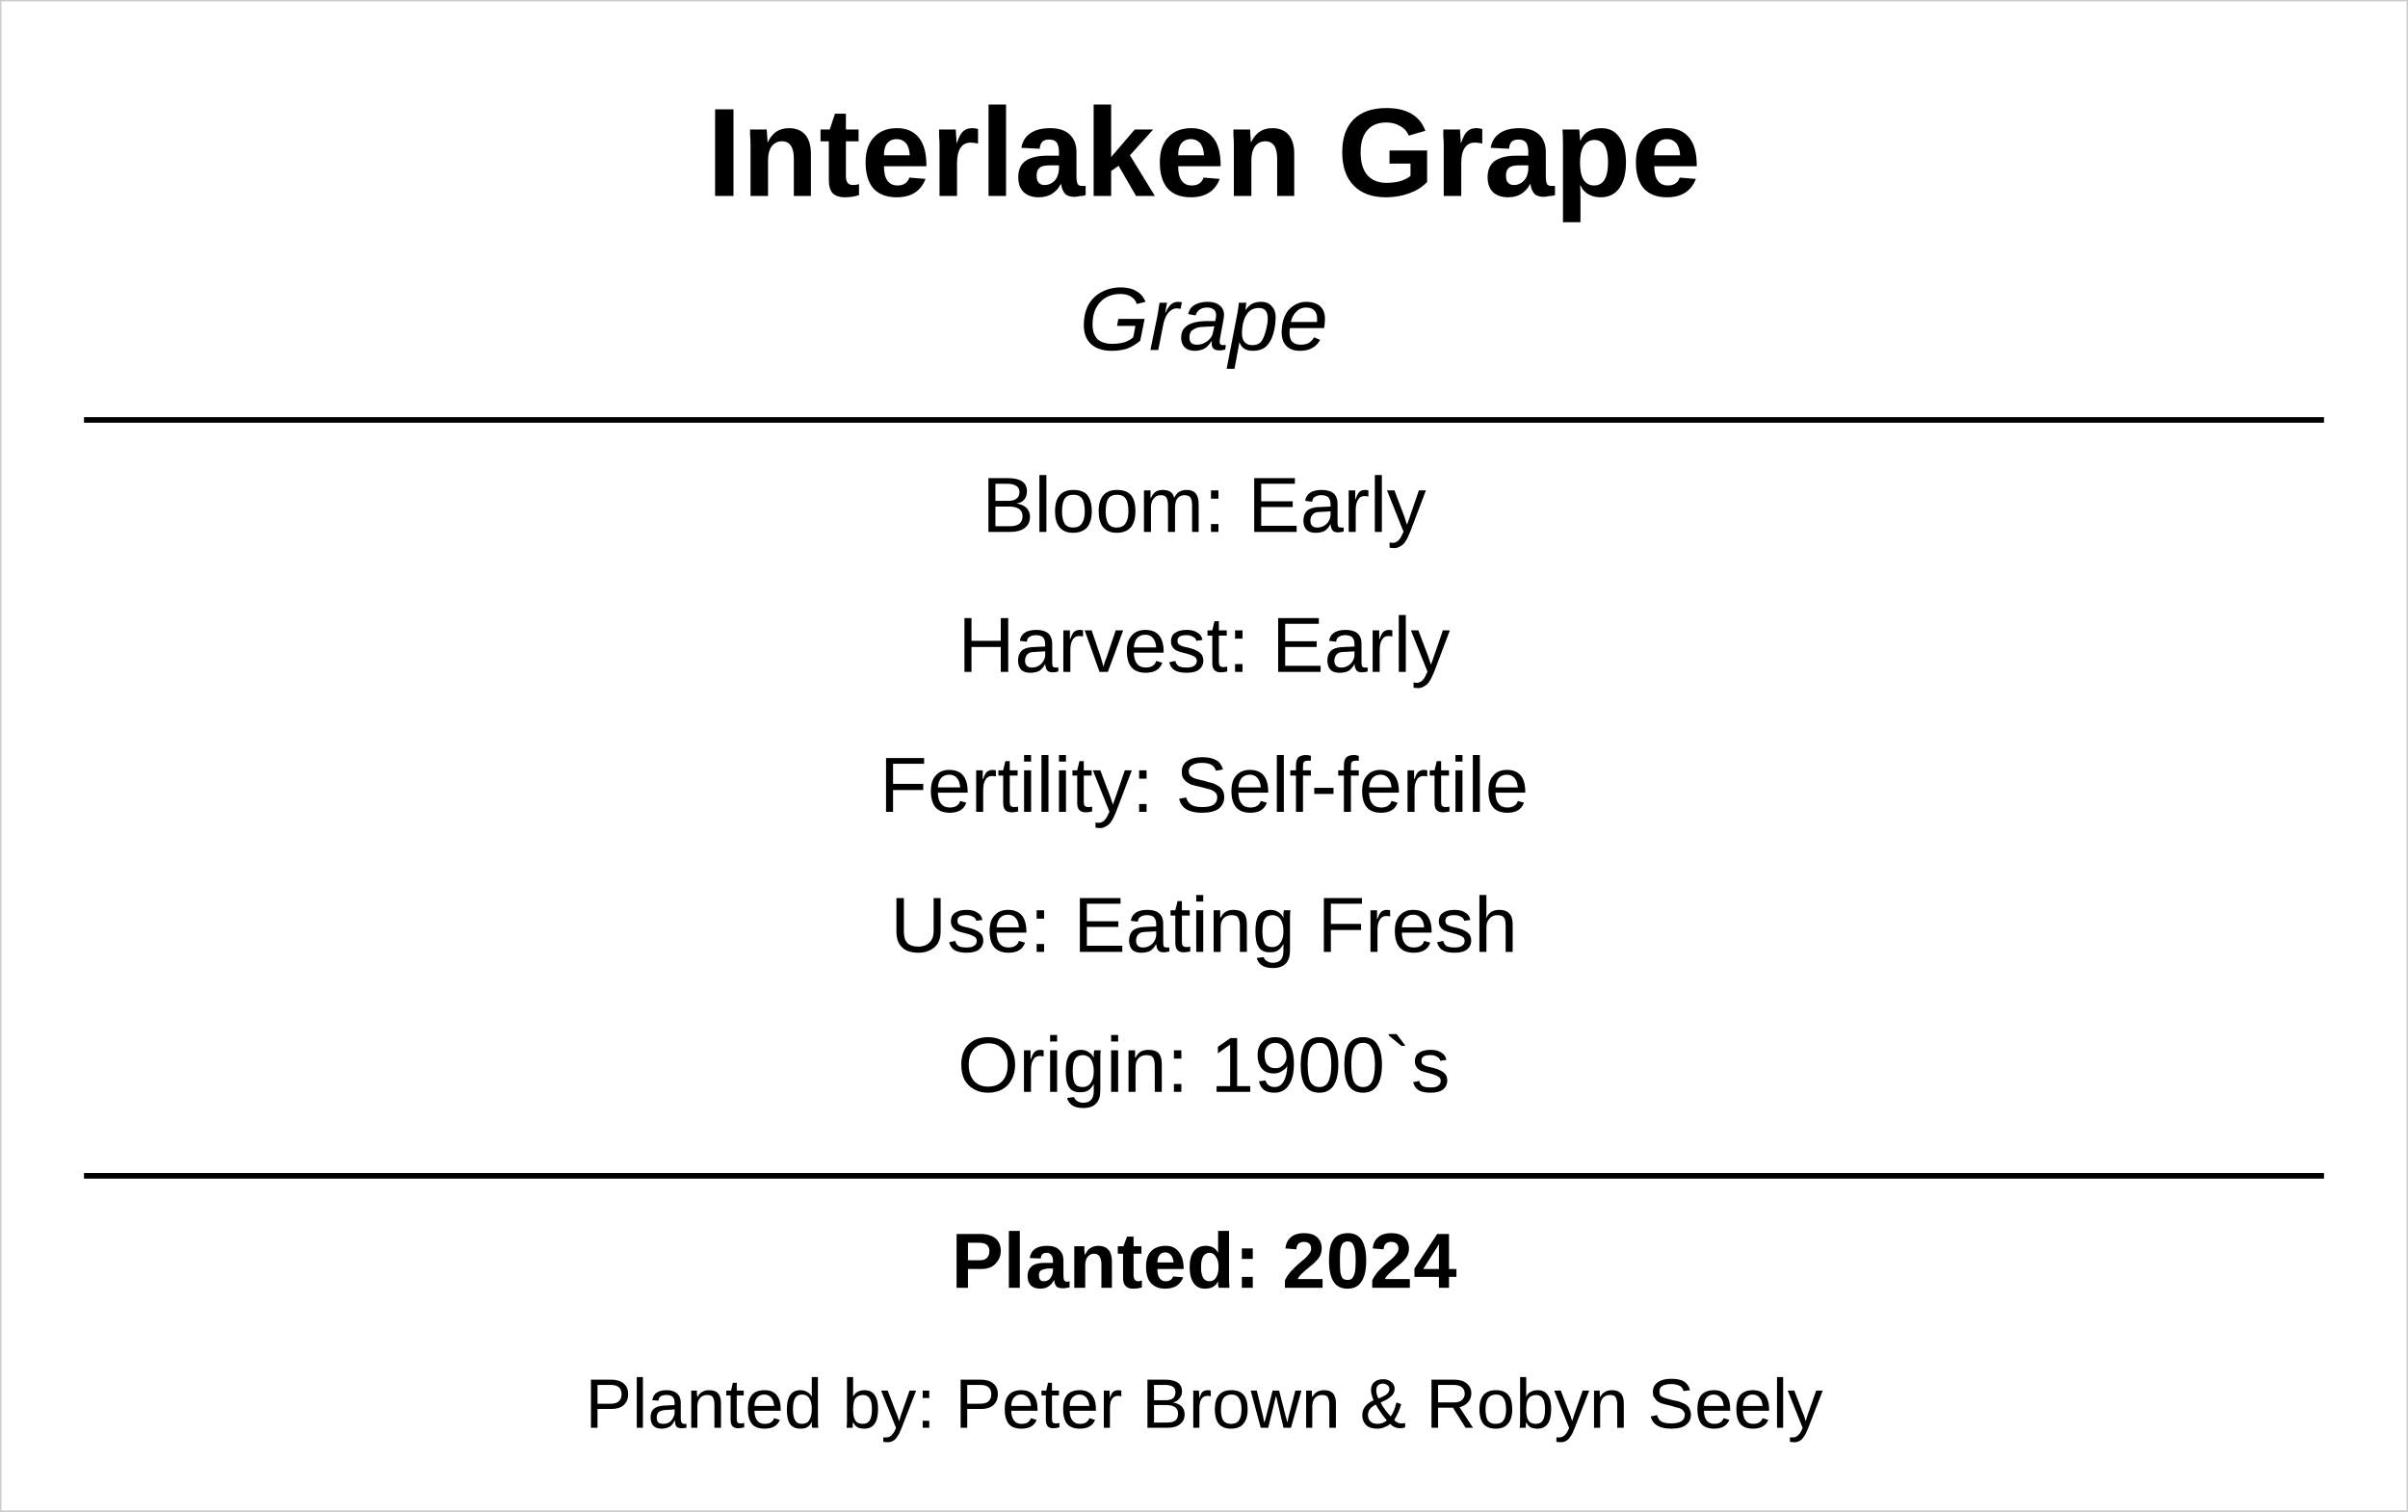
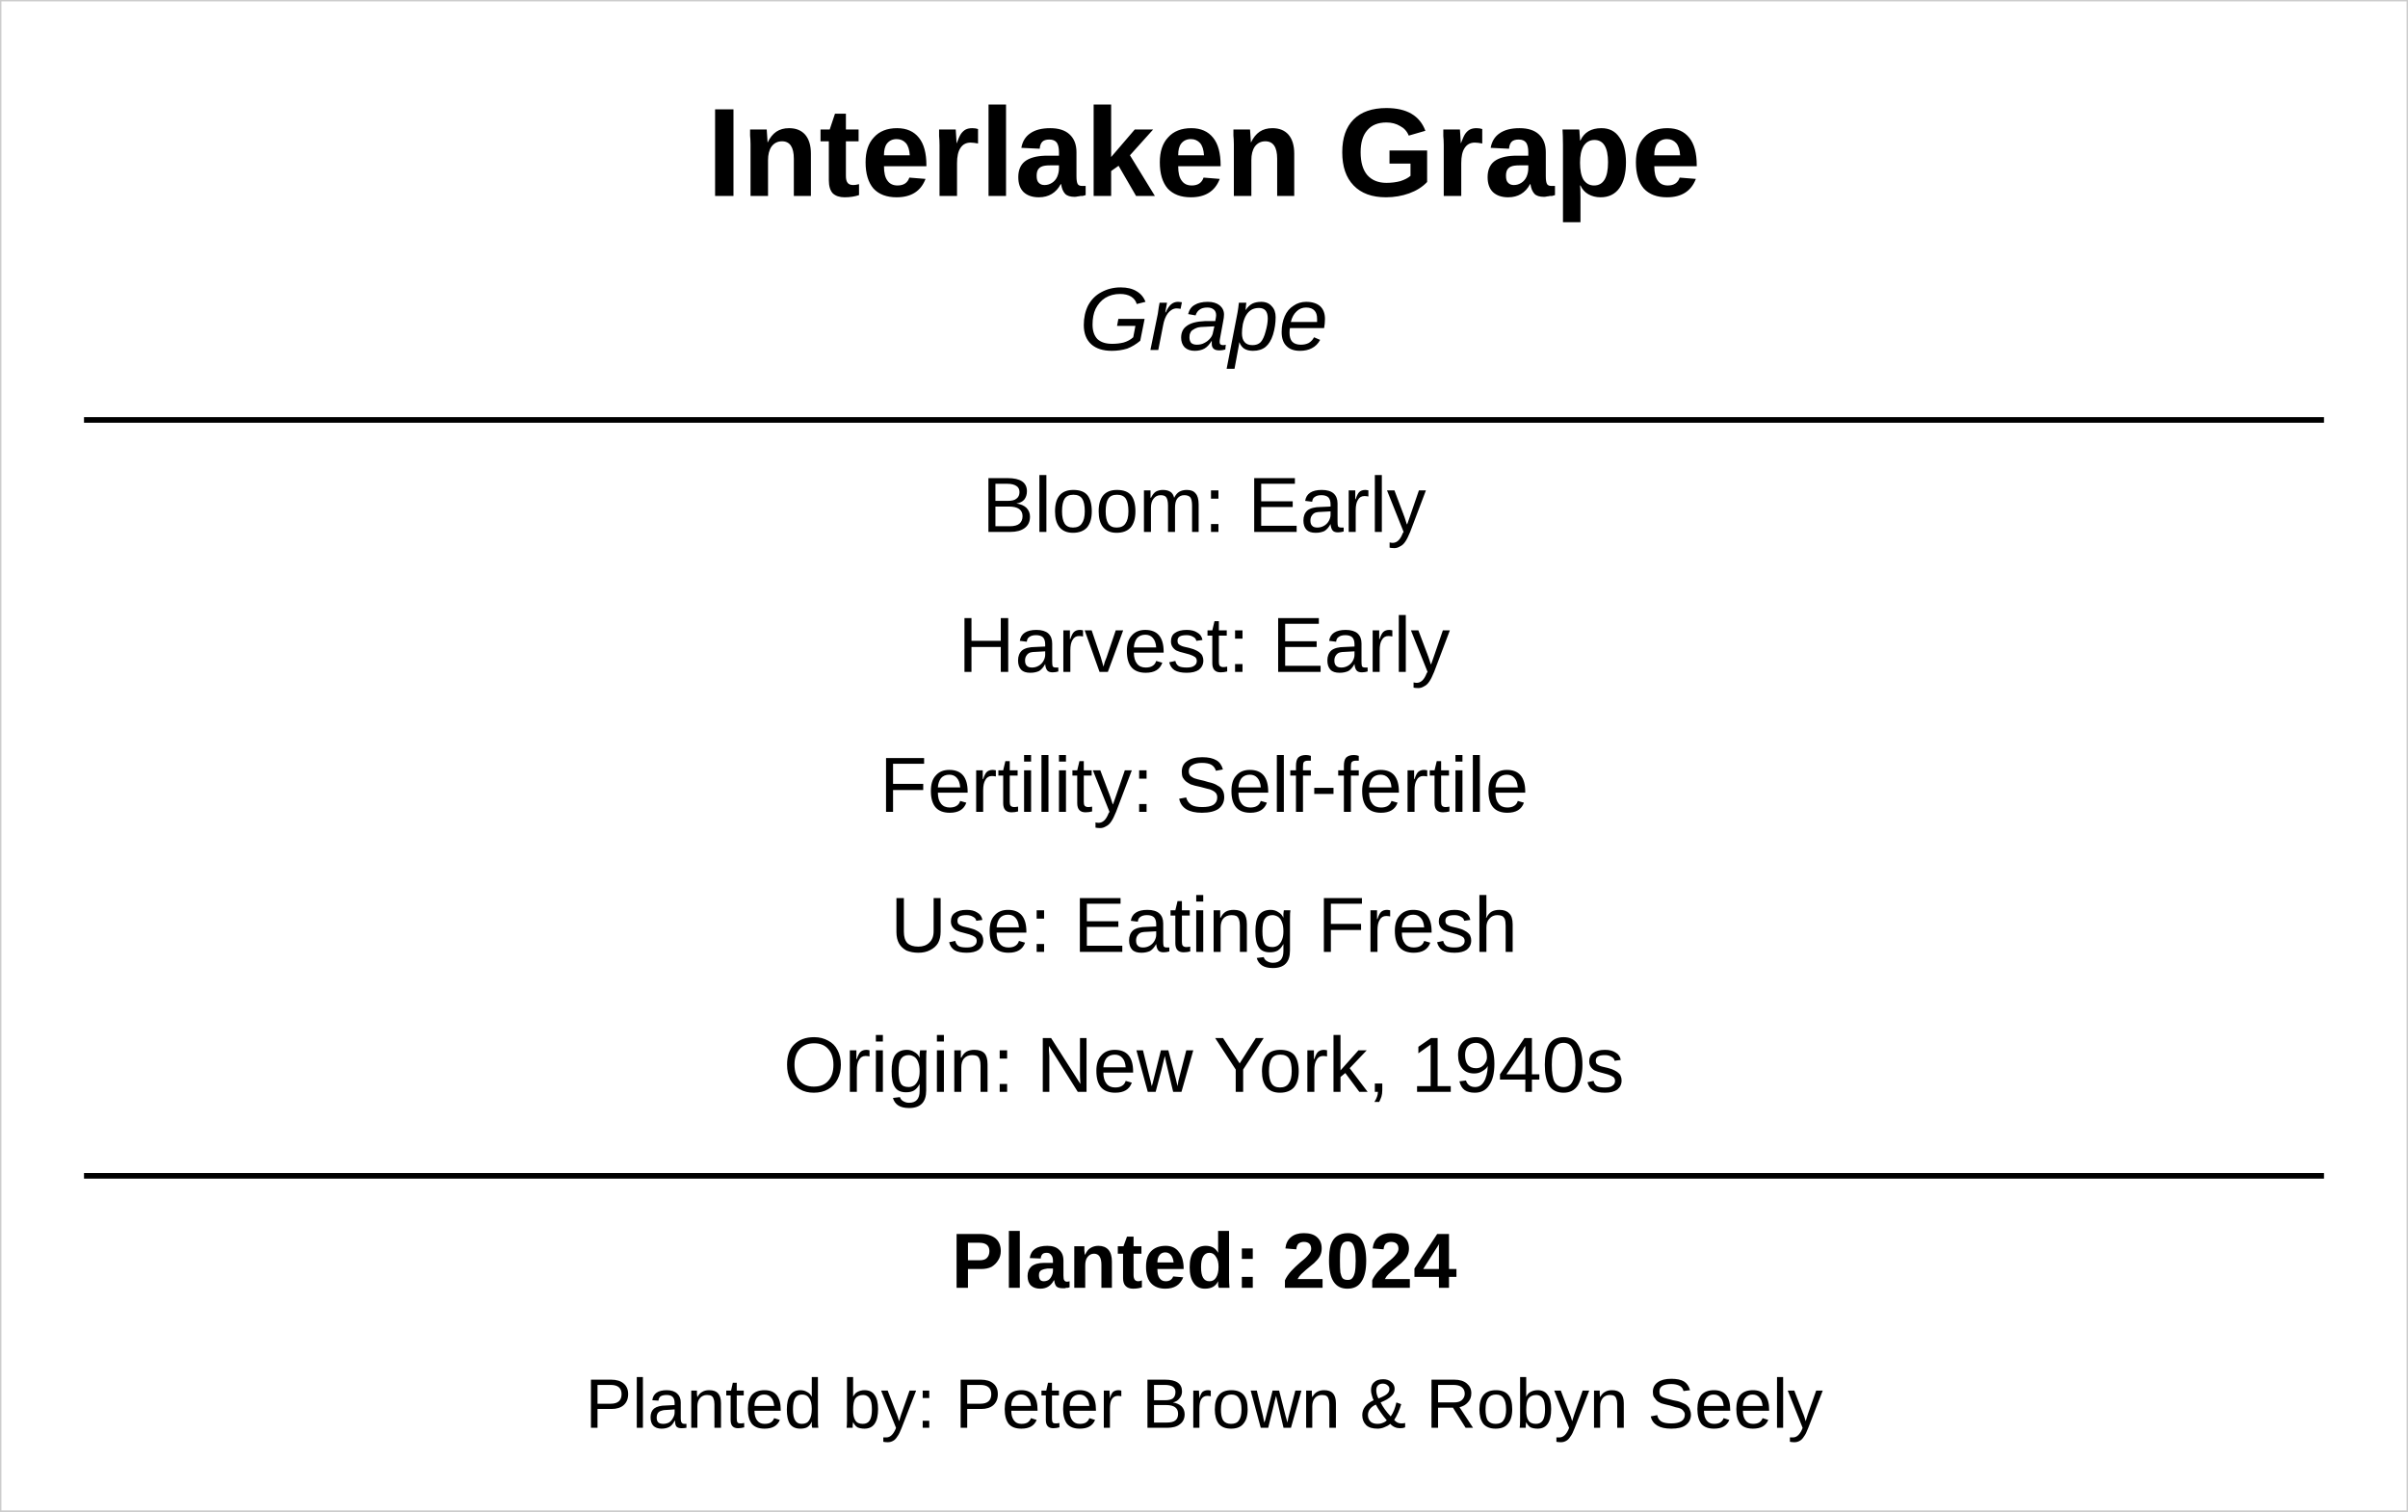
<svg xmlns="http://www.w3.org/2000/svg" width="86mm" height="54mm" viewBox="0 0 86 54">
  <rect x="0" y="0" width="86" height="54" fill="none" stroke="#cccccc" stroke-width="0.1" />
  <text x="43.0" y="7" font-family="Arial, Helvetica, sans-serif" font-size="4.5" font-weight="bold" text-anchor="middle" fill="black">Interlaken Grape</text>
  <text x="43.0" y="12.5" font-family="Arial, Helvetica, sans-serif" font-size="3.2" font-style="italic" text-anchor="middle" fill="black">Grape</text>
  <line x1="3" y1="15" x2="83" y2="15" stroke="black" stroke-width="0.2" />
  <text x="43.0" y="19" font-family="Arial, Helvetica, sans-serif" font-size="2.8" text-anchor="middle" fill="black">Bloom: Early</text>
  <text x="43.0" y="24" font-family="Arial, Helvetica, sans-serif" font-size="2.8" text-anchor="middle" fill="black">Harvest: Early</text>
  <text x="43.0" y="29" font-family="Arial, Helvetica, sans-serif" font-size="2.8" text-anchor="middle" fill="black">Fertility: Self-fertile</text>
  <text x="43.0" y="34" font-family="Arial, Helvetica, sans-serif" font-size="2.8" text-anchor="middle" fill="black">Use: Eating Fresh</text>
-   <text x="43.0" y="39" font-family="Arial, Helvetica, sans-serif" font-size="2.8" text-anchor="middle" fill="black">Origin: 1900`s</text>
+   <text x="43.0" y="39" font-family="Arial, Helvetica, sans-serif" font-size="2.8" text-anchor="middle" fill="black">Origin: New York, 1940s</text>
  <line x1="3" y1="42" x2="83" y2="42" stroke="black" stroke-width="0.2" />
  <text x="43.0" y="46" font-family="Arial, Helvetica, sans-serif" font-size="2.8" font-weight="bold" text-anchor="middle" fill="black">Planted: 2024</text>
  <text x="43.0" y="51" font-family="Arial, Helvetica, sans-serif" font-size="2.5" text-anchor="middle" fill="black">Planted by: Peter Brown &amp; Robyn Seely</text>
</svg>
